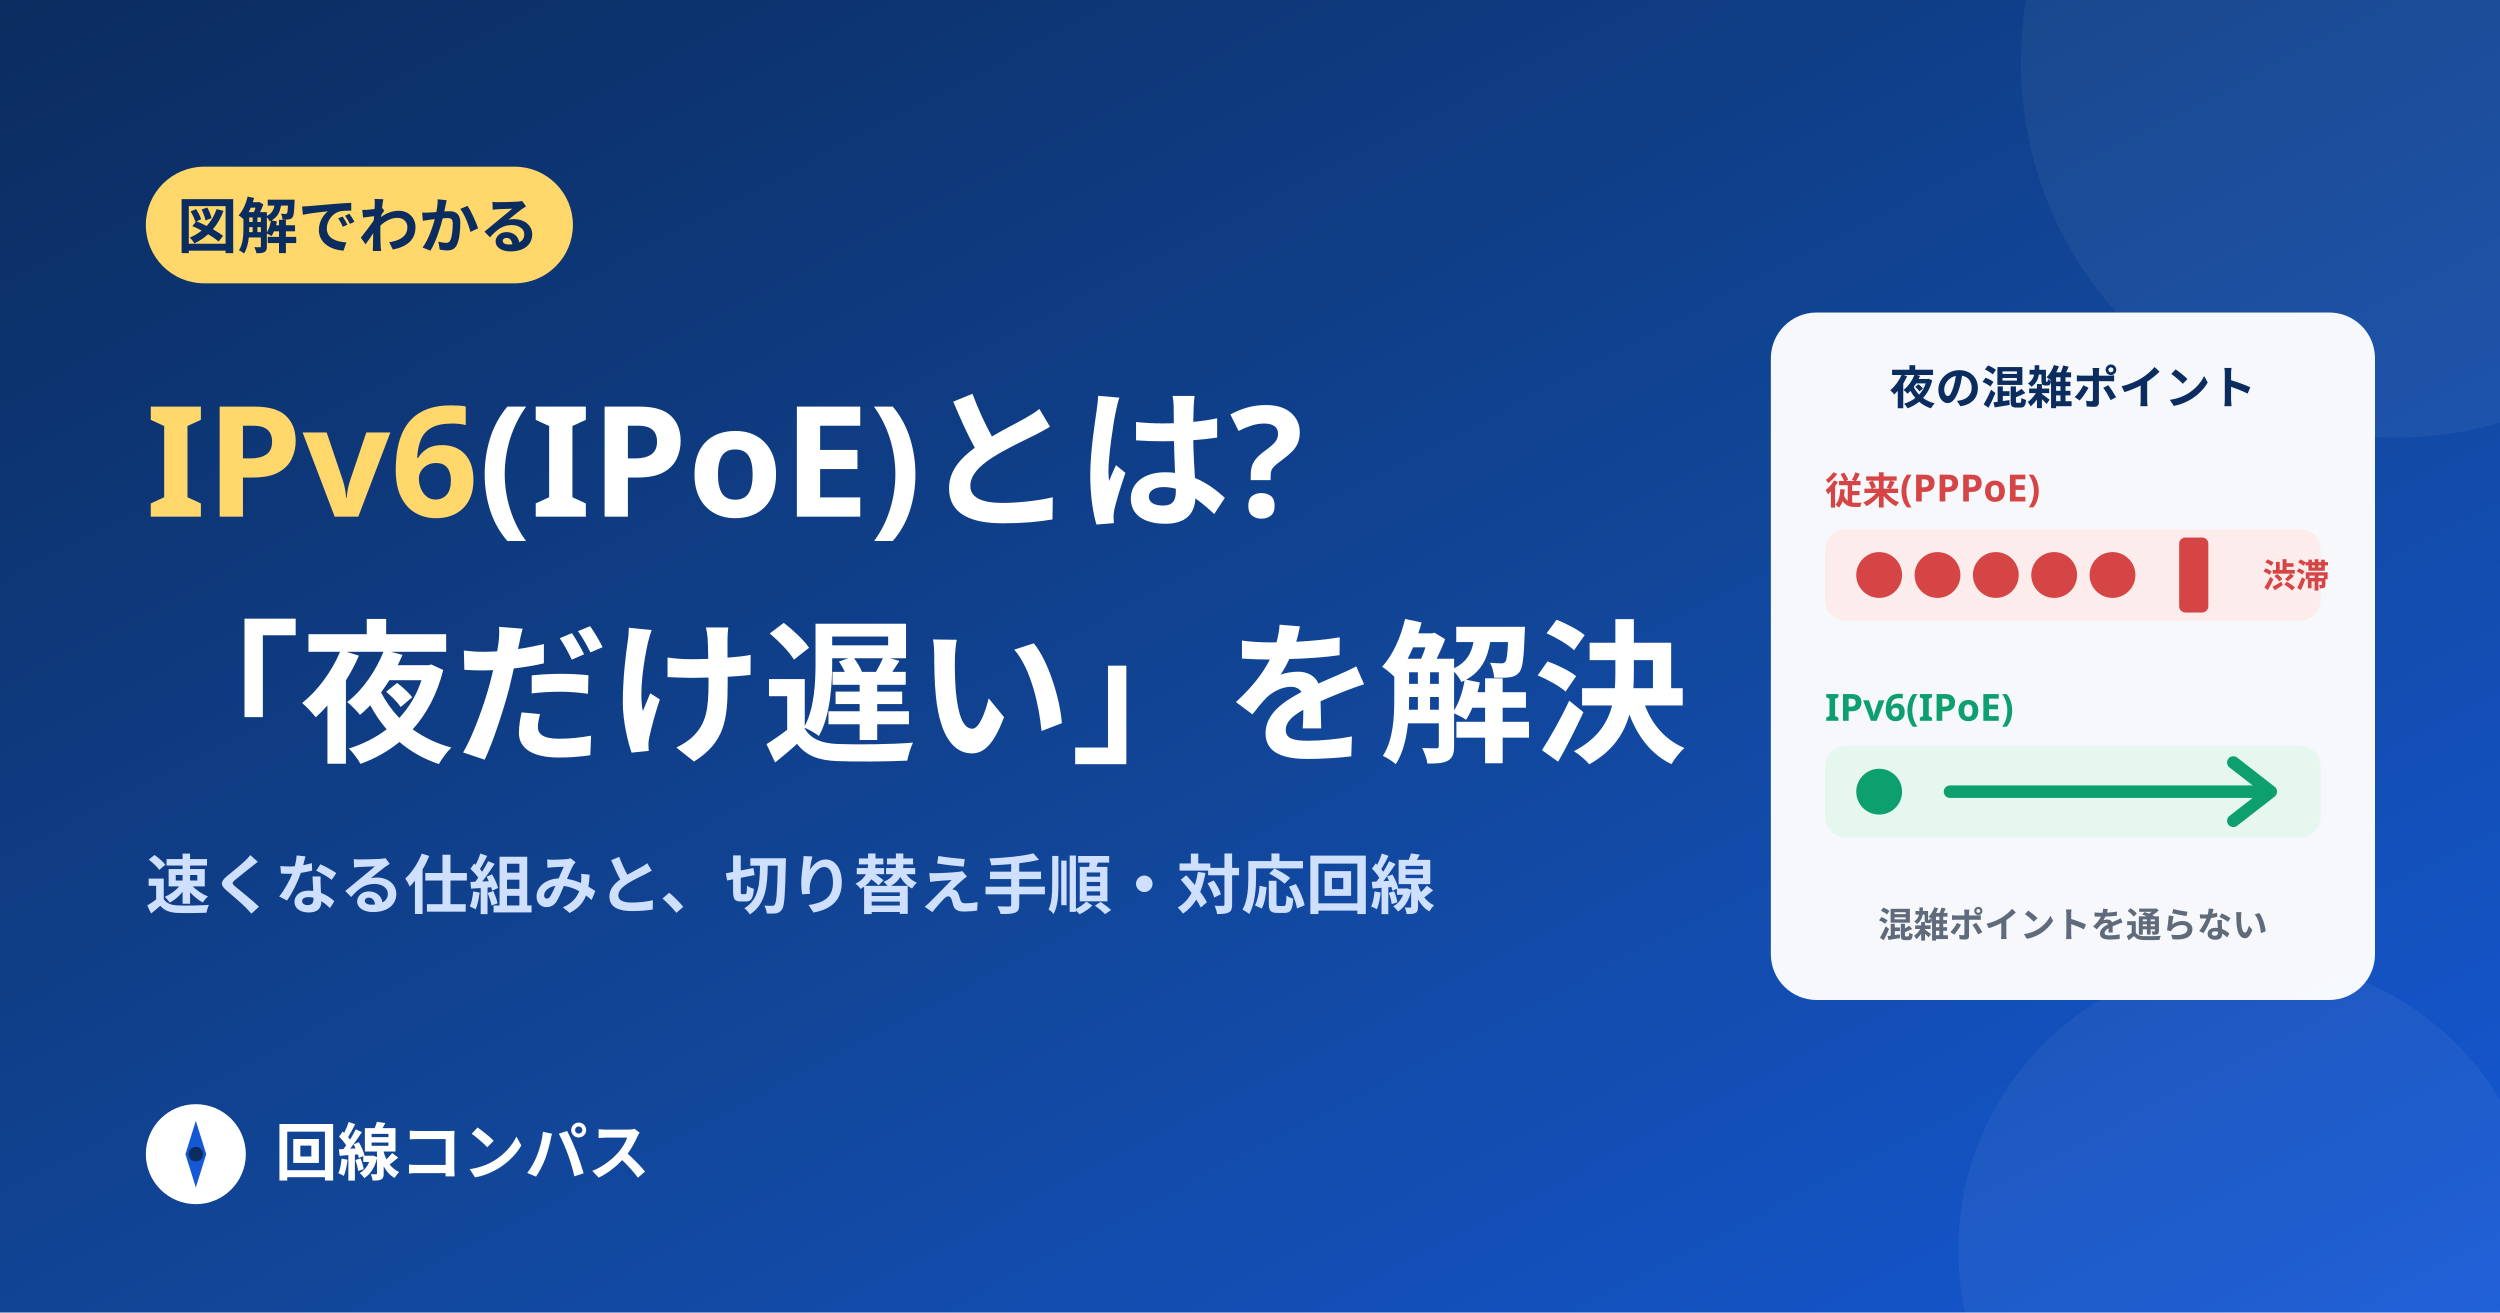
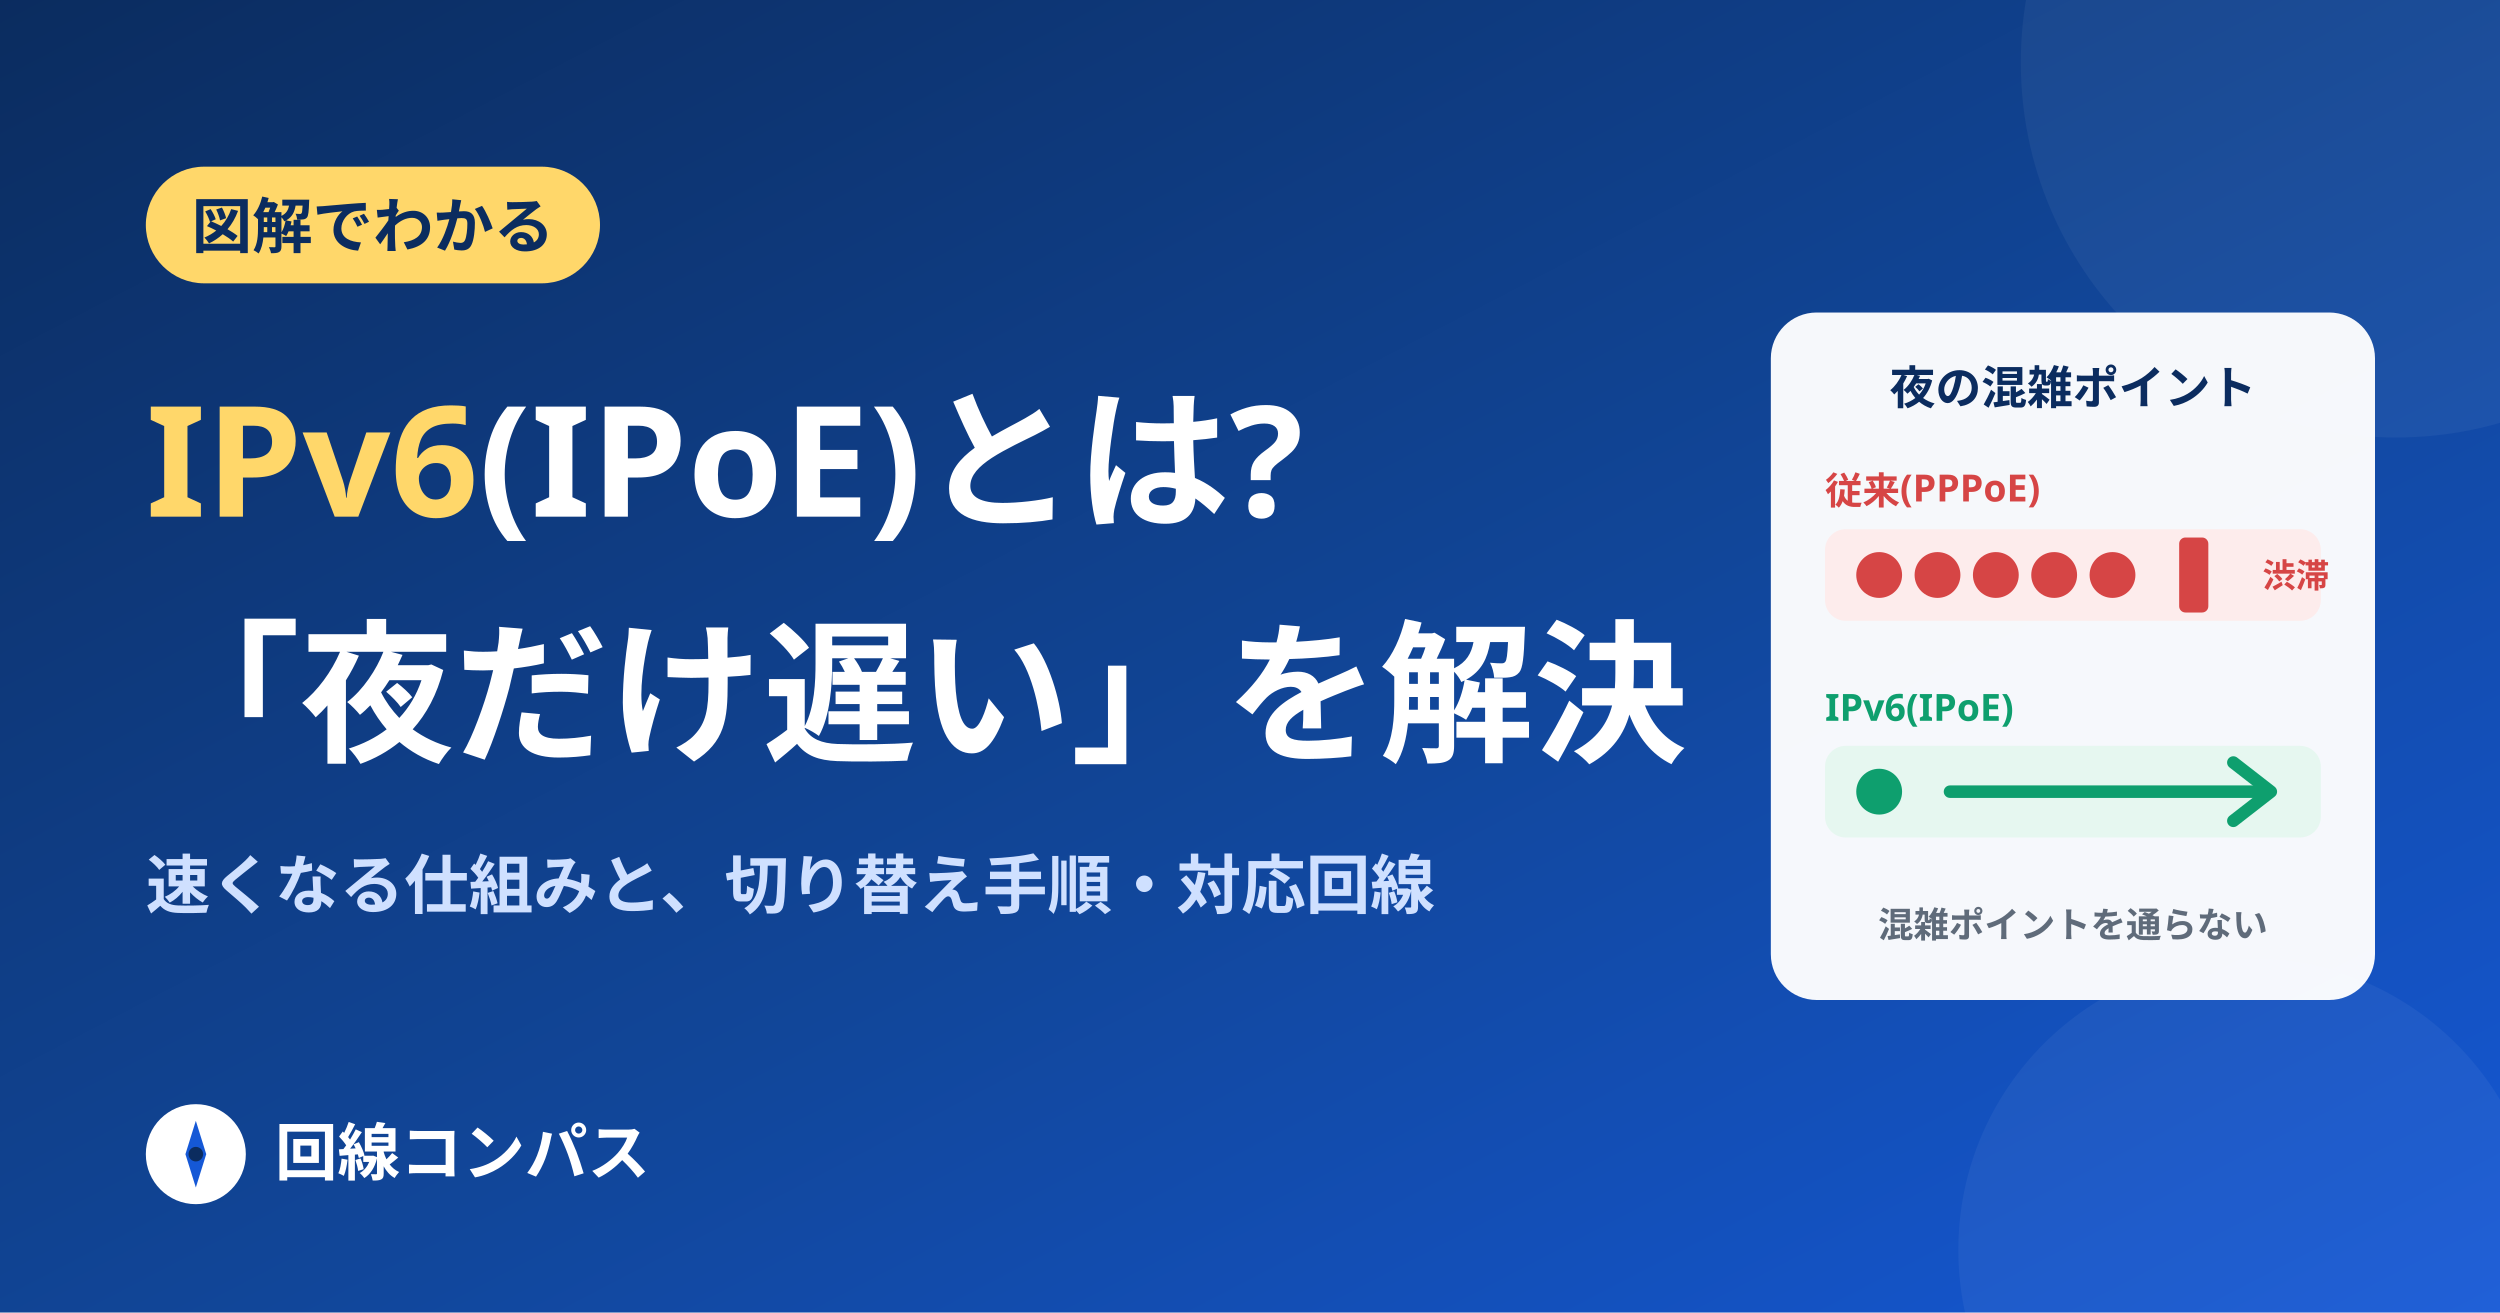
<svg xmlns="http://www.w3.org/2000/svg" viewBox="0 0 1200 630" role="img" aria-label="IPv6(IPoE)で夜の光回線が速くなる理由" font-family="'Noto Sans JP','Hiragino Sans','Yu Gothic',Meiryo,sans-serif">
  <defs>
    <linearGradient id="bg" x1="0" y1="0" x2="1" y2="1">
      <stop offset="0" stop-color="#0b2c5f" />
      <stop offset=".55" stop-color="#114699" />
      <stop offset="1" stop-color="#1558d6" />
    </linearGradient>
  </defs>
  <rect width="1200" height="630" fill="url(#bg)" />
  <circle cx="1150" cy="30" r="180" fill="#ffffff" opacity=".05" />
  <circle cx="1080" cy="600" r="140" fill="#ffffff" opacity=".05" />
  <g transform="translate(850,150)">
    <rect x="0" y="0" width="290" height="330" rx="22" fill="#ffffff" opacity=".96" />
    <text x="145" y="44" text-anchor="middle" font-size="22" font-weight="800" fill="#0b2c5f">夜の混雑ポイント</text>
    <text x="26" y="92" font-size="18" font-weight="700" fill="#d64545">従来(PPPoE)</text>
    <rect x="26" y="104" width="238" height="44" rx="10" fill="#fdecec" />
    <circle cx="52" cy="126" r="11" fill="#d64545" />
    <circle cx="80" cy="126" r="11" fill="#d64545" />
    <circle cx="108" cy="126" r="11" fill="#d64545" />
    <circle cx="136" cy="126" r="11" fill="#d64545" />
    <circle cx="164" cy="126" r="11" fill="#d64545" />
    <rect x="196" y="108" width="14" height="36" rx="3" fill="#d64545" />
    <text x="236" y="132" font-size="16" font-weight="700" fill="#d64545">渋滞</text>
    <text x="26" y="196" font-size="18" font-weight="700" fill="#0e9f6e">IPv6(IPoE)</text>
    <rect x="26" y="208" width="238" height="44" rx="10" fill="#e6f7f0" />
    <circle cx="52" cy="230" r="11" fill="#0e9f6e" />
    <path d="M86 230 H238" stroke="#0e9f6e" stroke-width="6" stroke-linecap="round" />
    <path d="M222 216 L240 230 L222 244" fill="none" stroke="#0e9f6e" stroke-width="6" stroke-linecap="round" stroke-linejoin="round" />
    <text x="145" y="300" text-anchor="middle" font-size="17" font-weight="700" fill="#5f6b7a">混雑ポイントを通らない</text>
  </g>
-   <rect x="70" y="80" width="205" height="56" rx="28" fill="#ffd76a" />
-   <text x="172" y="119" text-anchor="middle" font-size="29" font-weight="800" fill="#0b2c5f">図解でわかる</text>
+   <rect x="70" y="80" width="218" height="56" rx="28" fill="#ffd76a" />
+   <text x="179" y="119" text-anchor="middle" font-size="29" font-weight="800" fill="#0b2c5f">図解でわかる</text>
  <text x="70" y="248" font-size="74" font-weight="800" fill="#ffffff">
    <tspan fill="#ffd76a">IPv6</tspan>(IPoE)とは?</text>
  <text x="70" y="360" font-size="74" font-weight="800" fill="#ffffff">「夜だけ遅い」を解決</text>
  <text x="70" y="436" font-size="31" font-weight="600" fill="#cfe0ff">速くなる仕組みと、切り替え手順・対応回線</text>
  <g transform="translate(70,530)">
    <circle cx="24" cy="24" r="24" fill="#ffffff" />
    <polygon points="24,8 29,24 24,40 19,24" fill="#1558d6" />
    <circle cx="24" cy="24" r="3.5" fill="#0b2c5f" />
    <text x="62" y="34" font-size="30" font-weight="800" fill="#ffffff">回線コンパス</text>
  </g>
</svg>
